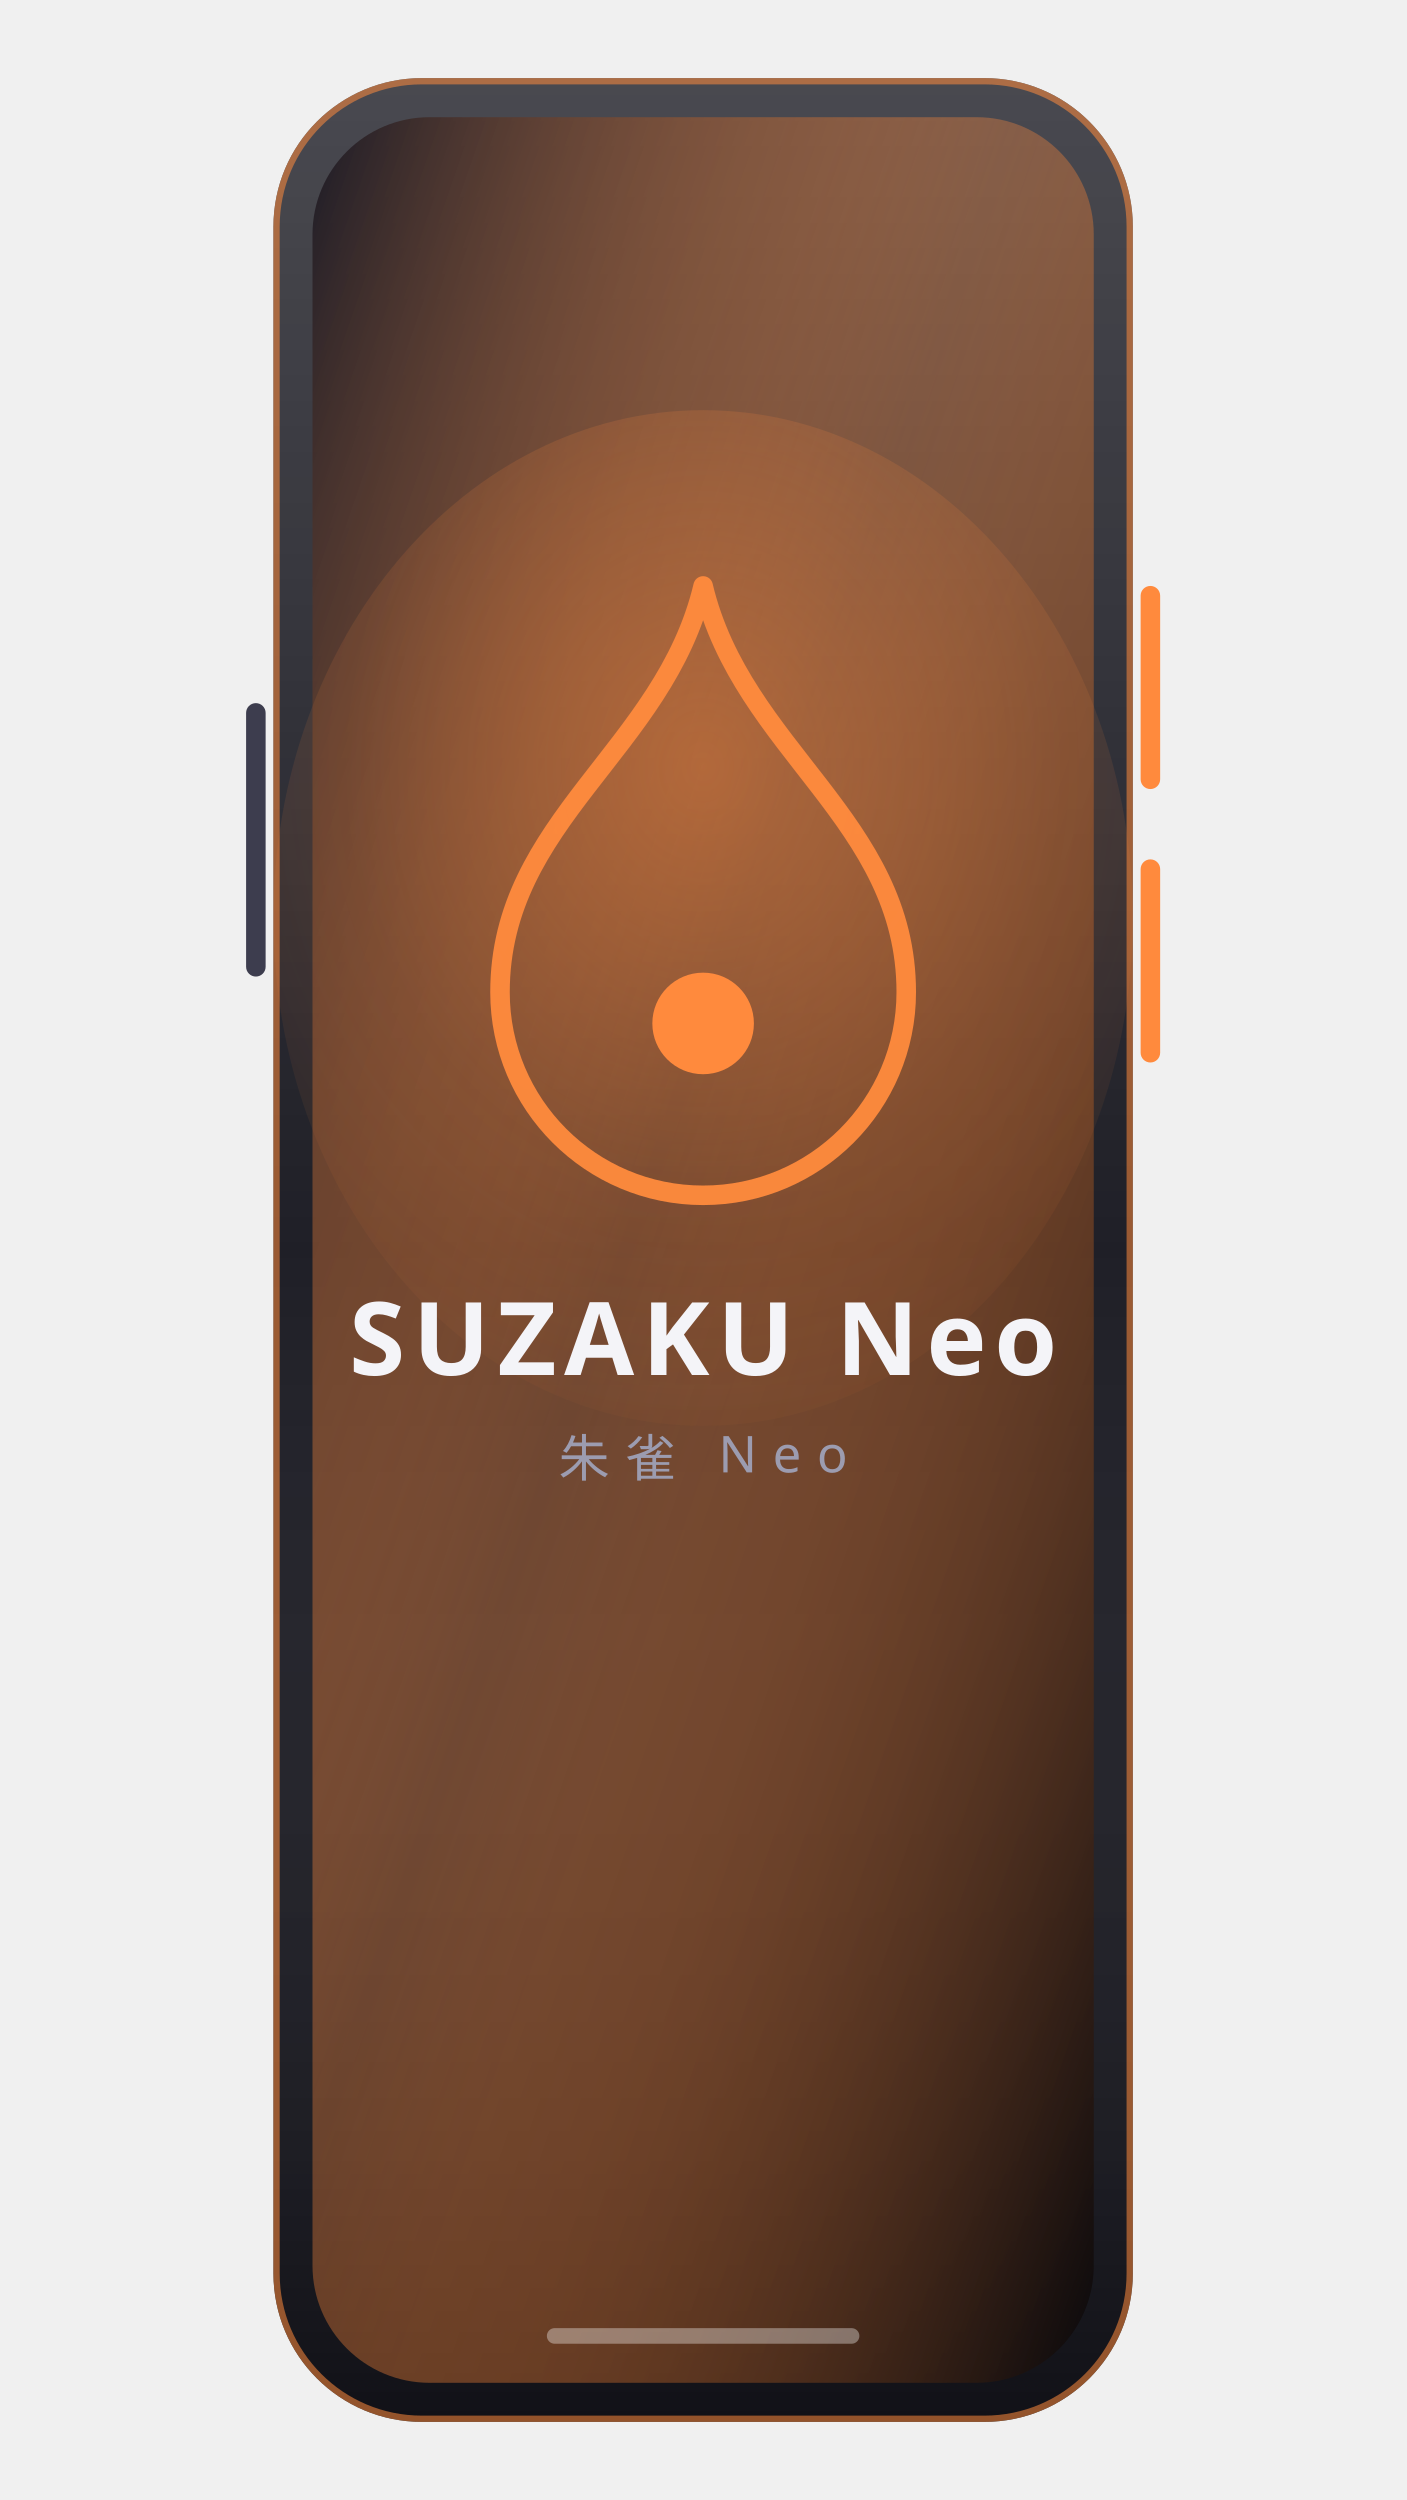
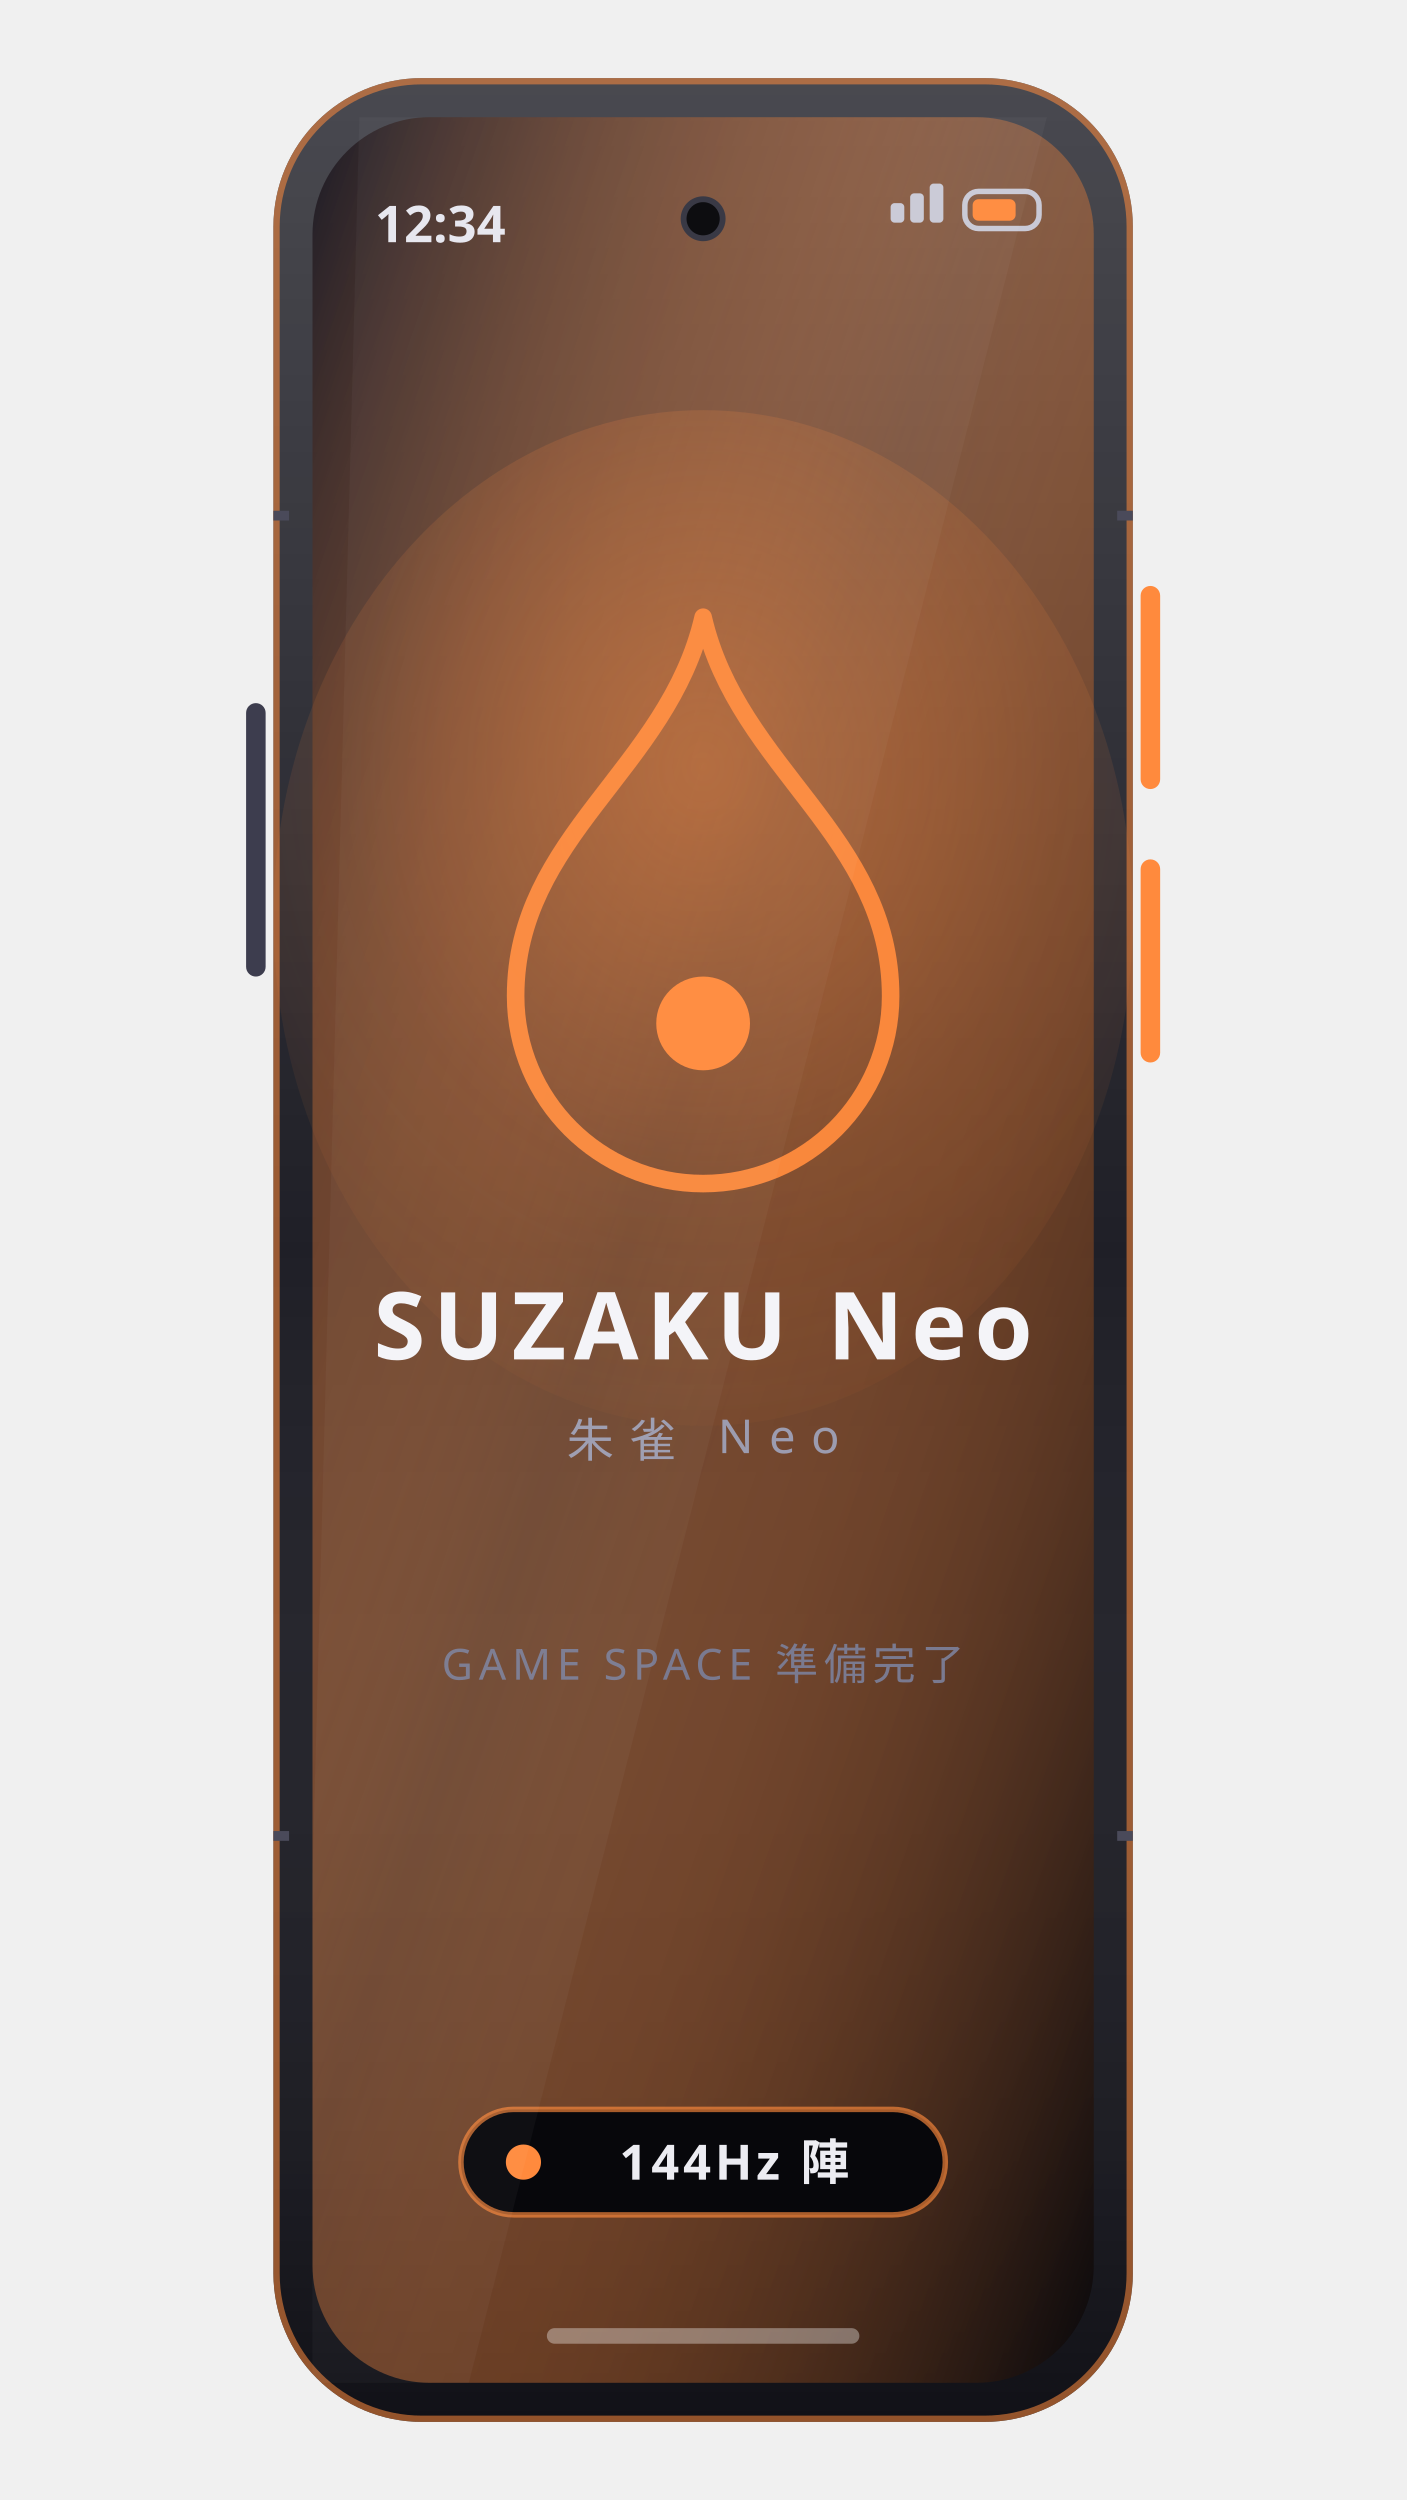
<svg xmlns="http://www.w3.org/2000/svg" viewBox="0 0 360 640" role="img" aria-label="SUZAKU Neo">
  <defs>
    <linearGradient id="scrneo0" x1="0" y1="0" x2="1" y2="1">
      <stop offset="0" stop-color="#1b1b26" />
      <stop offset="0.45" stop-color="#ff8a3d" stop-opacity="0.34" />
      <stop offset="1" stop-color="#07070b" />
    </linearGradient>
    <radialGradient id="flareneo0" cx="0.5" cy="0.35" r="0.75">
      <stop offset="0" stop-color="#ff8a3d" stop-opacity="0.42" />
      <stop offset="0.55" stop-color="#ff8a3d" stop-opacity="0.12" />
      <stop offset="1" stop-color="#ff8a3d" stop-opacity="0" />
    </radialGradient>
    <linearGradient id="metalneo0" x1="0" y1="0" x2="0" y2="1">
      <stop offset="0" stop-color="#ffffff" stop-opacity="0.22" />
      <stop offset="0.5" stop-color="#ffffff" stop-opacity="0.04" />
      <stop offset="1" stop-color="#000000" stop-opacity="0.25" />
    </linearGradient>
  </defs>
  <rect x="70" y="20" width="220" height="600" rx="38" fill="#16161e" />
  <rect x="70" y="20" width="220" height="600" rx="38" fill="url(#metalneo0)" />
  <rect x="70.8" y="20.8" width="218.4" height="598.4" rx="37.2" fill="none" stroke="#ff8a3d" stroke-opacity="0.55" stroke-width="1.6" />
+   <path d="M70 132 h4 M70 470 h4 M286 132 h4 M286 470 h4" stroke="#4a4a5a" stroke-width="2.5" />
  <rect x="80" y="30" width="200" height="580" rx="30" fill="url(#scrneo0)" />
  <ellipse cx="180" cy="235" rx="110" ry="130" fill="url(#flareneo0)" />
-   <path d="M180 150 c-10 42 -52 60 -52 104 a52 52 0 0 0 104 0 c0 -44 -42 -62 -52 -104z" fill="none" stroke="#ff8a3d" stroke-width="5" stroke-linejoin="round" opacity="0.95" />
-   <circle cx="180" cy="262" r="13" fill="#ff8a3d" />
-   <text x="180" y="352" font-family="'Noto Sans JP',sans-serif" font-size="26" font-weight="800" fill="#f4f4f8" text-anchor="middle" letter-spacing="2">SUZAKU Neo</text>
-   <text x="180" y="378" font-family="'Noto Sans JP',sans-serif" font-size="13" fill="#9c9cb0" text-anchor="middle" letter-spacing="4">朱雀 Neo</text>
+   <circle cx="180" cy="56" r="5" fill="#050508" stroke="#33333f" stroke-width="1.5" />
+   <text x="96" y="62" font-family="'Noto Sans JP',sans-serif" font-size="13" font-weight="700" fill="#e6e6ee">12:34</text>
+   <rect x="228" y="52" width="3.5" height="5" rx="1" fill="#c9c9d6" />
+   <rect x="233" y="49.5" width="3.5" height="7.5" rx="1" fill="#c9c9d6" />
+   <rect x="238" y="47" width="3.5" height="10" rx="1" fill="#c9c9d6" />
+   <rect x="247" y="49" width="19" height="9.5" rx="3.5" fill="none" stroke="#c9c9d6" stroke-width="1.4" />
+   <rect x="249" y="51" width="11" height="5.5" rx="1.5" fill="#ff8a3d" />
+   <path d="M180 158 c-9 39 -48 56 -48 97 a48 48 0 0 0 96 0 c0 -41 -39 -58 -48 -97z" fill="none" stroke="#ff8a3d" stroke-width="4.5" stroke-linejoin="round" opacity="0.95" />
+   <circle cx="180" cy="262" r="12" fill="#ff8a3d" />
+   <text x="180" y="348" font-family="'Noto Sans JP',sans-serif" font-size="24" font-weight="800" fill="#f4f4f8" text-anchor="middle" letter-spacing="2">SUZAKU Neo</text>
+   <text x="180" y="373" font-family="'Noto Sans JP',sans-serif" font-size="12" fill="#9c9cb0" text-anchor="middle" letter-spacing="4">朱雀 Neo</text>
+   <text x="180" y="430" font-family="'Noto Sans JP',sans-serif" font-size="11" fill="#7a7a90" text-anchor="middle" letter-spacing="1.5">GAME SPACE 準備完了</text>
+   <rect x="118" y="540" width="124" height="27" rx="13.5" fill="#07070b" stroke="#ff8a3d" stroke-opacity="0.65" stroke-width="1.4" />
+   <circle cx="134" cy="553.5" r="4.5" fill="#ff8a3d" />
+   <text x="188" y="558" font-family="'Noto Sans JP',sans-serif" font-size="12.5" font-weight="700" fill="#ececf2" text-anchor="middle" letter-spacing="1">144Hz 陣</text>
  <rect x="140" y="596" width="80" height="4" rx="2" fill="#ffffff" opacity="0.35" />
+   <path d="M92 30 L268 30 L120 610 L80 610 L80 480 Z" fill="#ffffff" opacity="0.035" />
  <rect x="292" y="150" width="5" height="52" rx="2.5" fill="#ff8a3d" />
  <rect x="292" y="220" width="5" height="52" rx="2.5" fill="#ff8a3d" />
  <rect x="63" y="180" width="5" height="70" rx="2.5" fill="#3d3d4e" />
</svg>
